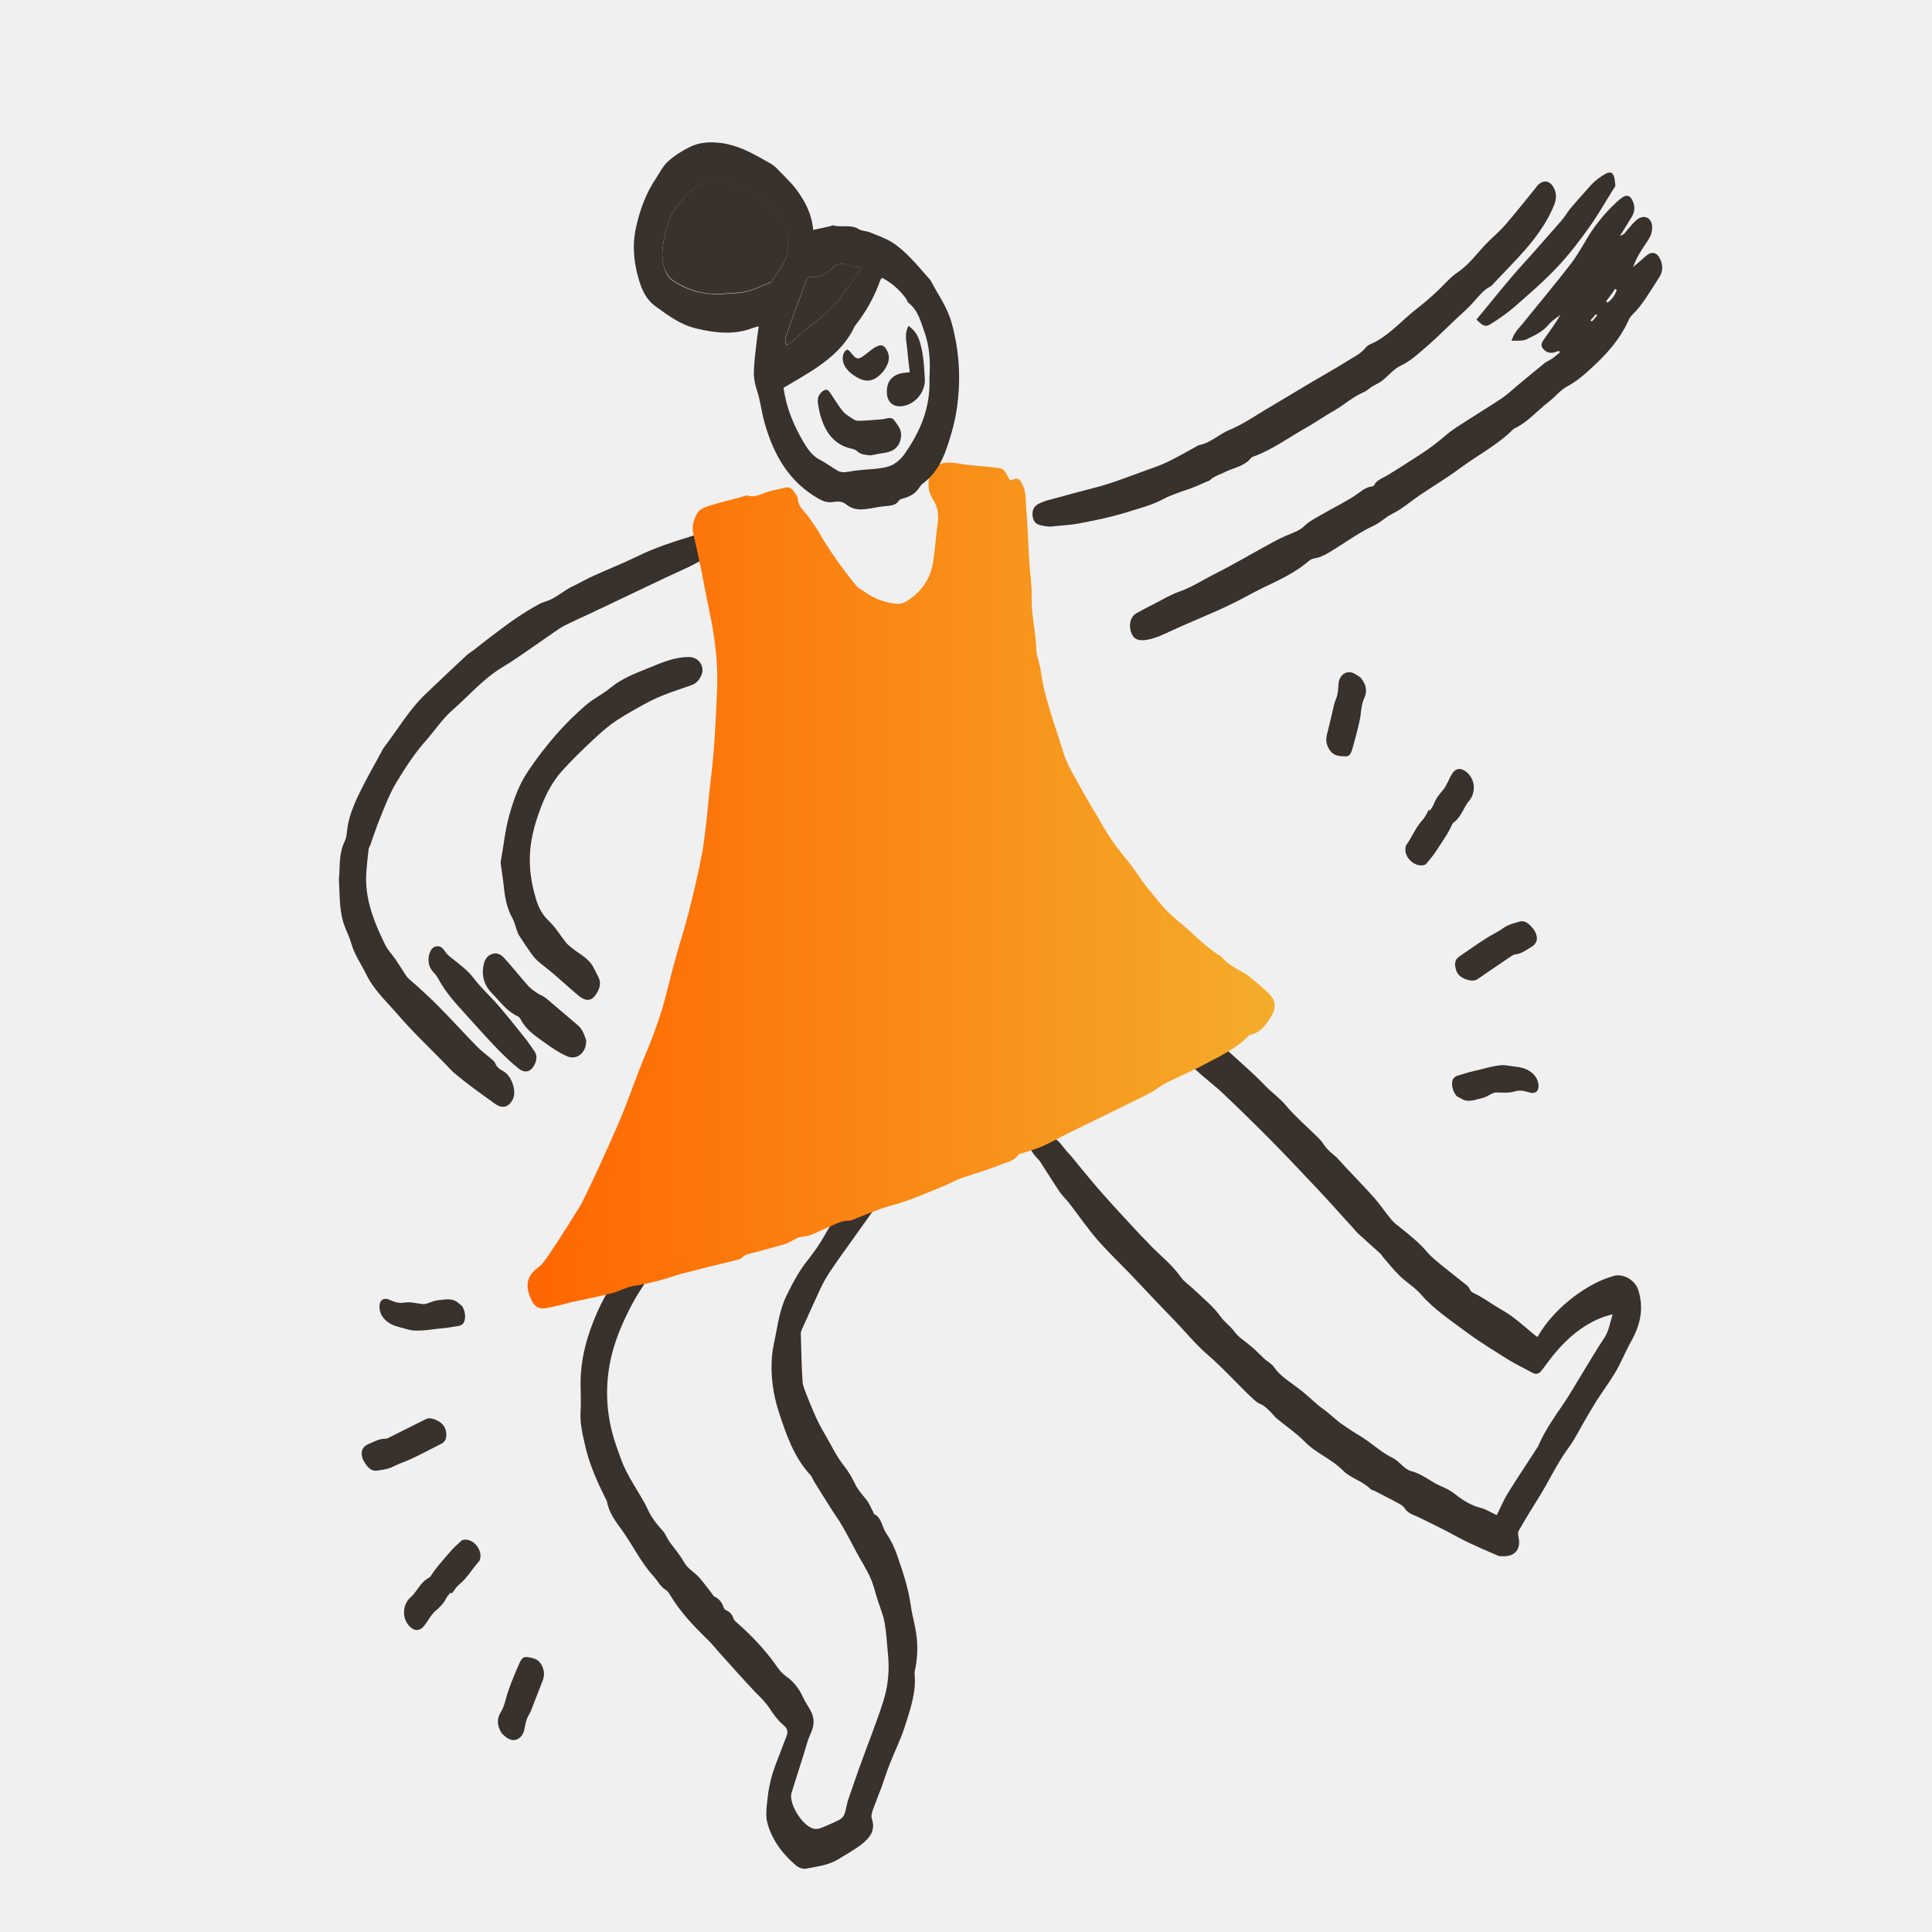
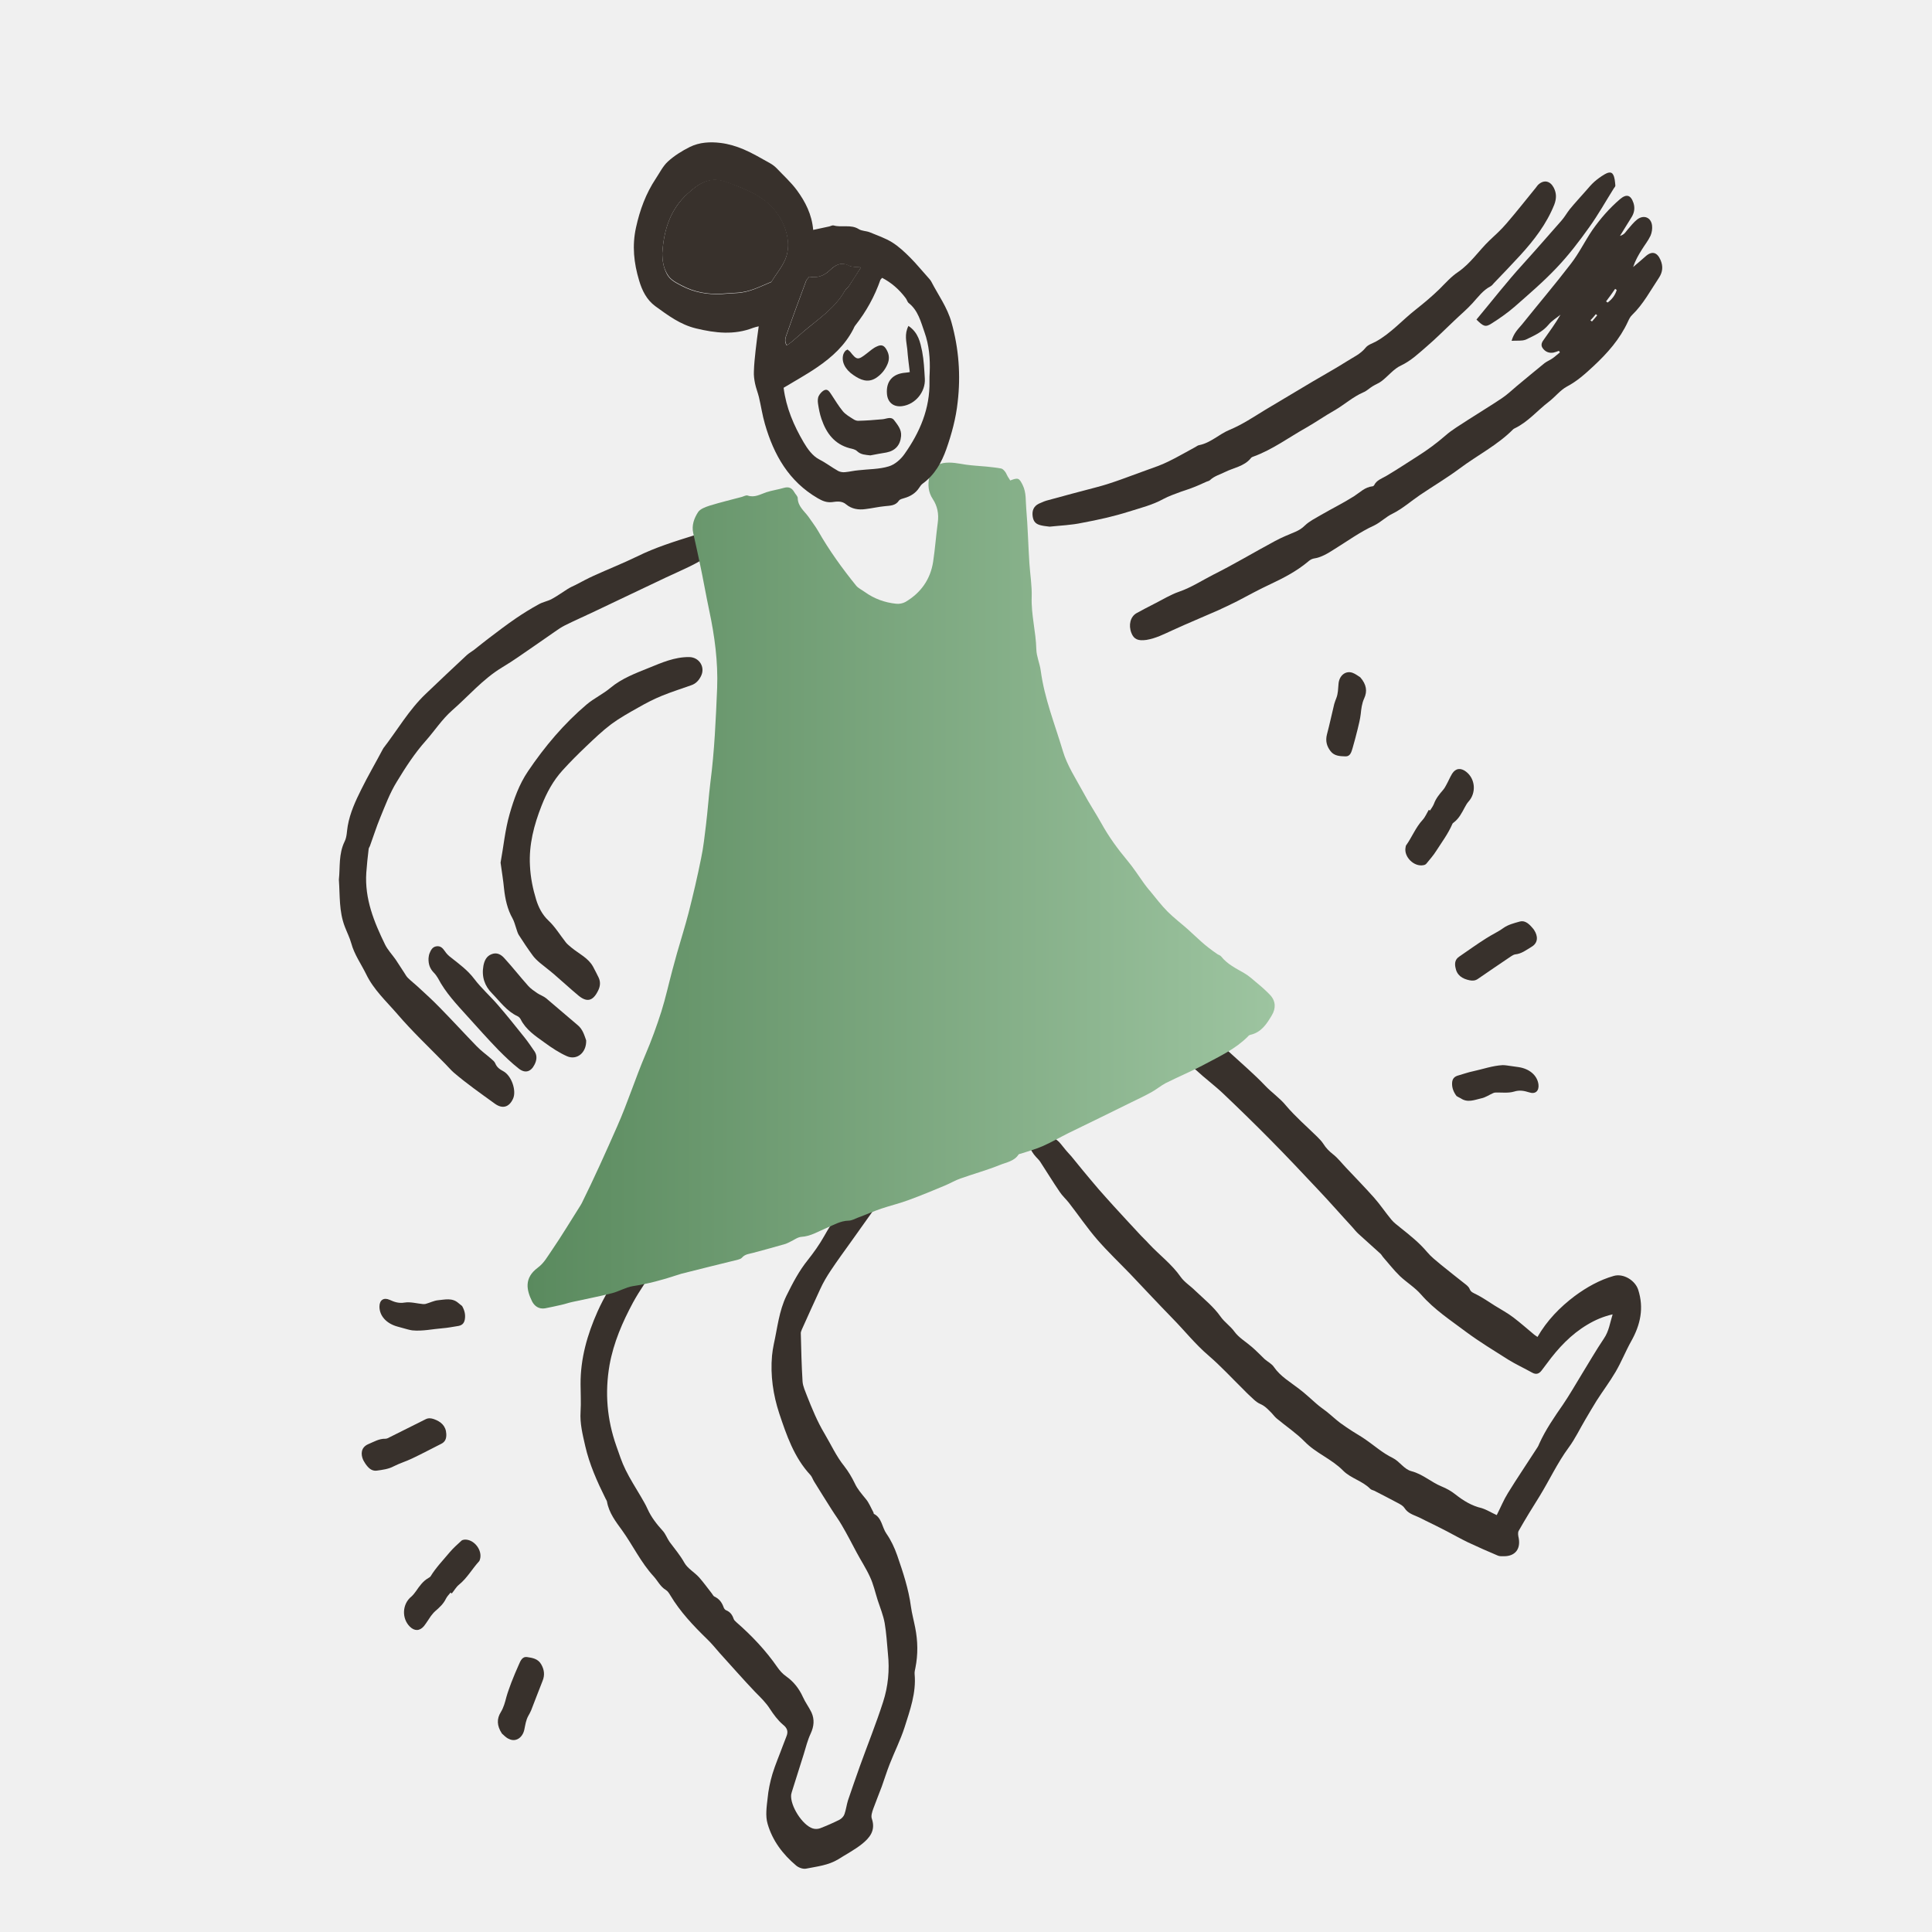
<svg xmlns="http://www.w3.org/2000/svg" width="52" height="52" viewBox="0 0 52 52" fill="none">
  <g clip-path="url(#clip0_10375_10175)">
    <path d="M40.285 40.779C40.394 40.565 40.472 40.368 40.586 40.186C40.825 39.796 41.085 39.416 41.335 39.026C41.371 38.974 41.408 38.917 41.428 38.86C41.6 38.48 41.834 38.142 42.068 37.804C42.245 37.544 42.401 37.269 42.567 36.998C42.765 36.676 42.957 36.343 43.17 36.026C43.306 35.828 43.332 35.605 43.404 35.376C43.155 35.433 42.937 35.526 42.728 35.651C42.281 35.916 41.938 36.286 41.636 36.697C41.59 36.759 41.543 36.821 41.491 36.889C41.423 36.977 41.345 37.003 41.241 36.946C41.028 36.827 40.799 36.722 40.591 36.593C40.212 36.353 39.827 36.119 39.468 35.854C39.047 35.537 38.605 35.251 38.251 34.845C38.085 34.653 37.861 34.518 37.679 34.346C37.513 34.185 37.373 34.003 37.222 33.831C37.196 33.8 37.18 33.764 37.149 33.738C36.956 33.561 36.759 33.389 36.566 33.212C36.509 33.16 36.457 33.098 36.405 33.036C36.088 32.693 35.781 32.339 35.459 32.001C35.048 31.564 34.632 31.122 34.211 30.696C33.795 30.274 33.368 29.858 32.937 29.448C32.698 29.219 32.427 29.021 32.183 28.793C31.887 28.517 31.601 28.231 31.309 27.95C31.086 27.742 30.852 27.55 30.633 27.331C30.347 27.045 30.03 26.791 29.796 26.458C29.749 26.39 29.666 26.338 29.609 26.276C29.505 26.166 29.396 26.062 29.302 25.943C29.136 25.73 28.969 25.517 28.813 25.298C28.73 25.178 28.647 25.054 28.761 24.908C28.839 24.804 29.006 24.794 29.183 24.872C29.214 24.882 29.245 24.892 29.266 24.919C29.494 25.178 29.838 25.324 30.035 25.626C30.087 25.709 30.186 25.761 30.259 25.828C30.425 25.974 30.597 26.114 30.758 26.265C30.93 26.427 31.07 26.624 31.257 26.765C31.647 27.056 31.975 27.42 32.386 27.68C32.516 27.763 32.62 27.893 32.734 28.002C32.849 28.106 32.968 28.21 33.083 28.314C33.41 28.616 33.748 28.902 34.05 29.219C34.227 29.406 34.445 29.552 34.611 29.755C34.866 30.056 35.168 30.316 35.449 30.592C35.511 30.654 35.573 30.716 35.62 30.789C35.688 30.898 35.771 30.982 35.875 31.065C36.01 31.169 36.114 31.309 36.234 31.434C36.483 31.699 36.738 31.959 36.983 32.235C37.149 32.422 37.289 32.635 37.45 32.828C37.518 32.911 37.612 32.978 37.695 33.046C37.95 33.249 38.199 33.447 38.413 33.701C38.517 33.826 38.652 33.93 38.782 34.039C39.011 34.227 39.239 34.403 39.468 34.585C39.505 34.617 39.541 34.653 39.556 34.694C39.588 34.778 39.655 34.798 39.728 34.835C39.905 34.923 40.066 35.038 40.233 35.142C40.399 35.246 40.576 35.339 40.732 35.459C40.924 35.605 41.106 35.766 41.293 35.922C41.319 35.943 41.345 35.958 41.382 35.984C41.636 35.542 41.985 35.183 42.385 34.882C42.703 34.648 43.051 34.45 43.436 34.341C43.696 34.268 44.008 34.461 44.091 34.71C44.252 35.204 44.153 35.657 43.904 36.099C43.753 36.369 43.639 36.66 43.483 36.925C43.327 37.191 43.139 37.44 42.973 37.7C42.869 37.867 42.77 38.038 42.671 38.205C42.52 38.459 42.396 38.724 42.219 38.964C41.917 39.374 41.704 39.837 41.439 40.269C41.246 40.576 41.054 40.888 40.877 41.2C40.846 41.252 40.862 41.335 40.877 41.403C40.929 41.694 40.779 41.886 40.482 41.886C40.425 41.886 40.368 41.891 40.316 41.87C40.045 41.756 39.775 41.636 39.51 41.512C39.317 41.418 39.13 41.314 38.943 41.215C38.756 41.117 38.563 41.023 38.371 40.929C38.298 40.893 38.23 40.856 38.158 40.825C38.028 40.768 37.892 40.727 37.804 40.591C37.773 40.539 37.711 40.503 37.658 40.472C37.435 40.352 37.211 40.238 36.988 40.123C36.951 40.108 36.904 40.097 36.879 40.071C36.67 39.858 36.358 39.791 36.151 39.583C35.839 39.265 35.417 39.114 35.111 38.797C34.887 38.569 34.611 38.386 34.362 38.178C34.315 38.137 34.273 38.085 34.232 38.038C34.138 37.944 34.055 37.846 33.92 37.788C33.8 37.736 33.706 37.627 33.608 37.539C33.561 37.497 33.519 37.45 33.472 37.404C33.16 37.097 32.859 36.769 32.526 36.483C32.167 36.176 31.881 35.812 31.554 35.48C31.174 35.09 30.8 34.689 30.425 34.294C30.129 33.987 29.817 33.691 29.536 33.368C29.261 33.051 29.026 32.703 28.767 32.37C28.689 32.271 28.59 32.183 28.522 32.079C28.34 31.814 28.174 31.538 27.997 31.268C27.966 31.221 27.924 31.184 27.888 31.143C27.716 30.961 27.654 30.732 27.602 30.498C27.586 30.42 27.607 30.321 27.638 30.243C27.706 30.046 27.862 30.02 28.018 30.165C28.142 30.285 28.267 30.404 28.34 30.571C28.371 30.639 28.449 30.68 28.506 30.737C28.574 30.81 28.631 30.893 28.699 30.971C28.746 31.023 28.793 31.075 28.839 31.127C28.938 31.247 29.037 31.372 29.136 31.491C29.281 31.668 29.432 31.845 29.578 32.017C29.708 32.167 29.843 32.313 29.973 32.459C30.197 32.703 30.42 32.947 30.649 33.192C30.737 33.291 30.836 33.379 30.924 33.478C31.205 33.779 31.538 34.024 31.777 34.367C31.881 34.513 32.042 34.611 32.172 34.741C32.407 34.965 32.666 35.173 32.849 35.433C32.958 35.589 33.114 35.688 33.223 35.839C33.343 36.005 33.535 36.114 33.696 36.255C33.816 36.358 33.925 36.473 34.039 36.582C34.123 36.655 34.232 36.707 34.289 36.795C34.466 37.05 34.726 37.196 34.96 37.378C35.126 37.502 35.272 37.643 35.428 37.778C35.516 37.856 35.615 37.924 35.709 37.996C35.833 38.095 35.948 38.205 36.072 38.298C36.176 38.376 36.291 38.449 36.4 38.522C36.504 38.589 36.618 38.652 36.722 38.724C36.977 38.896 37.211 39.109 37.482 39.239C37.679 39.338 37.788 39.546 37.991 39.598C38.293 39.676 38.522 39.895 38.803 40.009C38.932 40.061 39.062 40.134 39.172 40.222C39.385 40.389 39.608 40.529 39.879 40.591C40.025 40.638 40.144 40.716 40.285 40.779Z" fill="#38312c" />
    <path d="M22.563 24.851C22.708 25.137 22.641 25.361 22.547 25.569C22.303 26.13 22.038 26.681 21.798 27.243C21.648 27.597 21.481 27.935 21.289 28.262C21.029 28.704 20.805 29.167 20.561 29.619C20.488 29.76 20.4 29.89 20.316 30.025C20.114 30.358 19.921 30.696 19.708 31.018C19.443 31.429 19.162 31.835 18.892 32.245C18.481 32.859 18.07 33.473 17.659 34.092C17.446 34.409 17.222 34.721 17.04 35.053C16.754 35.584 16.515 36.135 16.406 36.738C16.276 37.487 16.338 38.205 16.588 38.917C16.666 39.136 16.734 39.354 16.838 39.562C16.957 39.806 17.108 40.04 17.248 40.279C17.311 40.389 17.378 40.498 17.43 40.617C17.529 40.836 17.675 41.023 17.836 41.2C17.914 41.283 17.956 41.408 18.023 41.502C18.158 41.684 18.304 41.855 18.418 42.058C18.507 42.219 18.694 42.318 18.819 42.458C18.938 42.593 19.042 42.739 19.157 42.885C19.183 42.916 19.198 42.958 19.23 42.973C19.354 43.03 19.427 43.124 19.474 43.254C19.484 43.29 19.516 43.332 19.547 43.342C19.651 43.384 19.708 43.462 19.744 43.566C19.755 43.602 19.786 43.633 19.817 43.66C20.233 44.023 20.613 44.424 20.925 44.876C20.987 44.965 21.065 45.053 21.154 45.115C21.362 45.261 21.507 45.448 21.611 45.677C21.674 45.818 21.772 45.947 21.84 46.088C21.928 46.28 21.908 46.468 21.819 46.66C21.736 46.837 21.689 47.029 21.632 47.216C21.528 47.539 21.429 47.866 21.325 48.189C21.315 48.225 21.299 48.267 21.294 48.303C21.263 48.599 21.596 49.125 21.876 49.213C21.939 49.234 22.017 49.229 22.074 49.208C22.251 49.14 22.428 49.062 22.594 48.979C22.651 48.948 22.708 48.891 22.729 48.828C22.771 48.709 22.786 48.579 22.823 48.459C22.927 48.152 23.036 47.84 23.145 47.533C23.353 46.956 23.582 46.389 23.769 45.807C23.904 45.391 23.946 44.949 23.899 44.512C23.873 44.237 23.858 43.956 23.811 43.685C23.774 43.477 23.691 43.275 23.624 43.072C23.556 42.859 23.509 42.64 23.416 42.443C23.312 42.214 23.171 42.001 23.052 41.777C22.922 41.533 22.797 41.288 22.656 41.049C22.573 40.904 22.474 40.773 22.386 40.633C22.225 40.378 22.064 40.123 21.908 39.869C21.876 39.817 21.856 39.749 21.814 39.702C21.372 39.229 21.169 38.626 20.972 38.038C20.81 37.544 20.732 37.019 20.779 36.489C20.79 36.385 20.805 36.281 20.826 36.182C20.925 35.74 20.966 35.288 21.169 34.871C21.336 34.533 21.507 34.206 21.741 33.915C21.902 33.712 22.058 33.493 22.183 33.27C22.407 32.864 22.688 32.5 22.974 32.136C23.187 31.866 23.39 31.596 23.608 31.33C23.717 31.195 23.842 31.076 23.962 30.945C24.071 30.831 24.164 30.706 24.196 30.545C24.232 30.368 24.32 30.28 24.43 30.285C24.58 30.296 24.684 30.42 24.7 30.597C24.716 30.779 24.658 30.951 24.549 31.086C24.44 31.221 24.352 31.372 24.258 31.517C24.06 31.824 23.837 32.115 23.624 32.412C23.384 32.75 23.145 33.083 22.906 33.421C22.724 33.675 22.537 33.93 22.36 34.196C22.256 34.352 22.157 34.518 22.079 34.69C21.908 35.053 21.746 35.423 21.58 35.787C21.564 35.823 21.549 35.865 21.554 35.901C21.564 36.328 21.575 36.759 21.601 37.185C21.611 37.316 21.674 37.446 21.72 37.57C21.856 37.913 21.996 38.257 22.188 38.579C22.365 38.876 22.506 39.193 22.724 39.463C22.833 39.603 22.927 39.76 23.005 39.921C23.078 40.082 23.192 40.207 23.301 40.342C23.39 40.446 23.442 40.586 23.509 40.706C23.514 40.721 23.514 40.748 23.525 40.748C23.738 40.857 23.738 41.106 23.858 41.278C23.982 41.455 24.076 41.657 24.149 41.865C24.305 42.318 24.456 42.77 24.518 43.243C24.544 43.431 24.596 43.618 24.632 43.805C24.705 44.169 24.71 44.533 24.638 44.892C24.627 44.944 24.612 45.001 24.617 45.058C24.664 45.563 24.492 46.031 24.346 46.493C24.237 46.831 24.076 47.149 23.946 47.481C23.868 47.679 23.806 47.882 23.733 48.085C23.66 48.282 23.577 48.48 23.504 48.683C23.473 48.771 23.436 48.88 23.468 48.958C23.572 49.27 23.405 49.468 23.197 49.634C23 49.79 22.771 49.91 22.558 50.045C22.292 50.206 21.986 50.237 21.694 50.295C21.611 50.31 21.497 50.269 21.429 50.212C21.07 49.91 20.79 49.541 20.66 49.088C20.597 48.875 20.634 48.631 20.66 48.402C20.68 48.184 20.727 47.96 20.79 47.747C20.868 47.492 20.977 47.242 21.07 46.987C21.102 46.904 21.133 46.826 21.164 46.743C21.221 46.608 21.195 46.514 21.07 46.416C20.935 46.301 20.821 46.145 20.722 45.994C20.613 45.823 20.472 45.688 20.332 45.547C20.004 45.204 19.692 44.845 19.375 44.497C19.261 44.367 19.152 44.231 19.032 44.117C18.663 43.758 18.309 43.384 18.044 42.942C18.013 42.89 17.976 42.828 17.924 42.796C17.774 42.708 17.706 42.552 17.592 42.427C17.248 42.053 17.035 41.595 16.744 41.19C16.578 40.961 16.39 40.721 16.338 40.42C16.333 40.389 16.312 40.363 16.297 40.331C16.073 39.879 15.865 39.416 15.751 38.917C15.683 38.615 15.605 38.314 15.626 37.997C15.642 37.752 15.626 37.503 15.626 37.258C15.621 36.567 15.808 35.917 16.084 35.298C16.26 34.903 16.494 34.528 16.728 34.159C17.025 33.702 17.352 33.26 17.664 32.812C17.826 32.578 17.966 32.329 18.127 32.09C18.356 31.746 18.595 31.408 18.824 31.07C18.996 30.816 19.172 30.555 19.334 30.296C19.557 29.942 19.781 29.583 19.999 29.224C20.259 28.793 20.53 28.361 20.774 27.914C21.133 27.259 21.466 26.593 21.819 25.933C21.965 25.657 22.126 25.392 22.287 25.127C22.36 25.033 22.459 24.965 22.563 24.851Z" fill="#38312c" />
    <path d="M40.685 9.173C40.747 8.955 40.867 8.851 40.966 8.731C41.403 8.185 41.855 7.655 42.281 7.098C42.5 6.817 42.656 6.49 42.858 6.193C43.072 5.887 43.316 5.606 43.602 5.361C43.779 5.211 43.893 5.247 43.966 5.465C44.013 5.616 43.982 5.746 43.898 5.871C43.805 6.017 43.717 6.167 43.602 6.349C43.727 6.313 43.758 6.235 43.805 6.183C43.888 6.089 43.966 5.985 44.065 5.907C44.242 5.772 44.439 5.85 44.465 6.069C44.476 6.157 44.46 6.261 44.424 6.344C44.361 6.479 44.263 6.599 44.184 6.729C44.096 6.869 44.013 7.015 43.956 7.187C44.065 7.093 44.174 7.005 44.278 6.911C44.455 6.745 44.6 6.781 44.694 6.999C44.767 7.171 44.751 7.322 44.653 7.473C44.424 7.816 44.231 8.185 43.93 8.476C43.878 8.523 43.846 8.591 43.815 8.658C43.597 9.131 43.264 9.506 42.89 9.854C42.666 10.062 42.448 10.26 42.172 10.405C41.99 10.504 41.855 10.686 41.683 10.816C41.377 11.05 41.127 11.357 40.768 11.529C40.752 11.534 40.742 11.544 40.727 11.555C40.305 11.981 39.764 12.252 39.286 12.61C38.943 12.865 38.574 13.084 38.22 13.323C37.976 13.489 37.747 13.692 37.487 13.822C37.3 13.91 37.159 14.061 36.983 14.144C36.598 14.321 36.265 14.566 35.911 14.784C35.74 14.893 35.568 15.002 35.355 15.034C35.298 15.044 35.24 15.085 35.194 15.127C34.892 15.377 34.554 15.553 34.2 15.72C33.894 15.86 33.597 16.027 33.296 16.183C33.129 16.266 32.958 16.349 32.786 16.427C32.375 16.609 31.965 16.776 31.559 16.963C31.33 17.067 31.112 17.181 30.857 17.223C30.639 17.254 30.519 17.212 30.451 17.035C30.368 16.822 30.425 16.599 30.587 16.505C30.742 16.417 30.909 16.334 31.07 16.25C31.288 16.141 31.502 16.006 31.73 15.928C32.063 15.813 32.355 15.621 32.661 15.465C33.223 15.184 33.758 14.862 34.31 14.566C34.492 14.467 34.684 14.389 34.871 14.311C34.965 14.269 35.043 14.222 35.121 14.144C35.246 14.025 35.407 13.947 35.558 13.858C35.854 13.687 36.161 13.536 36.447 13.354C36.608 13.25 36.738 13.11 36.941 13.089C36.956 13.089 36.972 13.078 36.983 13.063C37.05 12.922 37.191 12.881 37.315 12.808C37.606 12.636 37.887 12.449 38.173 12.267C38.428 12.106 38.672 11.924 38.901 11.726C39.083 11.565 39.302 11.44 39.505 11.305C39.811 11.107 40.123 10.92 40.425 10.717C40.565 10.624 40.695 10.499 40.825 10.39C41.07 10.187 41.319 9.979 41.569 9.776C41.636 9.724 41.72 9.693 41.792 9.641C41.86 9.594 41.917 9.537 41.985 9.485C41.974 9.469 41.969 9.459 41.959 9.443C41.912 9.459 41.86 9.48 41.813 9.49C41.694 9.511 41.59 9.469 41.522 9.371C41.46 9.287 41.501 9.204 41.559 9.131C41.709 8.918 41.865 8.705 42.001 8.471C41.891 8.559 41.767 8.632 41.678 8.741C41.512 8.939 41.283 9.038 41.065 9.142C40.955 9.183 40.836 9.163 40.685 9.173ZM43.228 8.112C43.243 8.123 43.254 8.133 43.269 8.143C43.389 8.055 43.472 7.946 43.514 7.805C43.498 7.795 43.488 7.785 43.472 7.774C43.394 7.889 43.311 8.003 43.228 8.112ZM42.989 8.487C42.978 8.476 42.962 8.466 42.952 8.455C42.905 8.513 42.858 8.57 42.806 8.622C42.822 8.632 42.833 8.643 42.848 8.653C42.895 8.601 42.942 8.544 42.989 8.487Z" fill="#38312c" />
    <path d="M9.121 23.676C9.157 23.343 9.11 22.984 9.277 22.646C9.339 22.521 9.334 22.365 9.36 22.225C9.422 21.877 9.568 21.559 9.724 21.247C9.906 20.878 10.114 20.524 10.306 20.16C10.312 20.155 10.317 20.145 10.317 20.14C10.696 19.651 11.003 19.11 11.456 18.678C11.825 18.325 12.194 17.977 12.563 17.633C12.62 17.581 12.693 17.54 12.756 17.493C12.88 17.399 13 17.295 13.125 17.202C13.38 17.009 13.629 16.817 13.889 16.64C14.087 16.505 14.29 16.38 14.498 16.266C14.607 16.203 14.737 16.183 14.846 16.125C14.992 16.047 15.127 15.948 15.267 15.86C15.34 15.813 15.418 15.777 15.496 15.741C15.657 15.657 15.818 15.569 15.98 15.496C16.37 15.319 16.765 15.163 17.15 14.976C17.633 14.737 18.148 14.576 18.663 14.415C18.808 14.368 18.98 14.383 19.131 14.399C19.313 14.42 19.396 14.617 19.292 14.768C19.256 14.825 19.193 14.867 19.136 14.909C18.767 15.179 18.346 15.345 17.935 15.538C17.295 15.839 16.661 16.146 16.021 16.448C15.751 16.578 15.475 16.697 15.205 16.832C15.111 16.879 15.028 16.936 14.945 16.994C14.763 17.119 14.581 17.248 14.399 17.373C14.102 17.576 13.816 17.784 13.51 17.966C12.995 18.278 12.61 18.736 12.163 19.126C11.898 19.36 11.7 19.666 11.461 19.937C11.159 20.275 10.915 20.654 10.681 21.039C10.494 21.341 10.369 21.679 10.234 22.006C10.13 22.256 10.052 22.511 9.958 22.766C9.948 22.797 9.922 22.823 9.922 22.854C9.896 23.062 9.875 23.275 9.859 23.488C9.812 24.191 10.067 24.814 10.364 25.423C10.436 25.569 10.556 25.693 10.65 25.828C10.728 25.948 10.806 26.068 10.884 26.187C10.915 26.234 10.941 26.286 10.982 26.323C11.076 26.416 11.185 26.499 11.279 26.588C11.466 26.759 11.653 26.931 11.83 27.113C12.168 27.456 12.49 27.81 12.828 28.158C12.948 28.283 13.088 28.382 13.218 28.496C13.26 28.532 13.307 28.569 13.328 28.616C13.369 28.72 13.442 28.777 13.541 28.829C13.77 28.948 13.91 29.364 13.806 29.578C13.702 29.801 13.525 29.853 13.322 29.708C12.948 29.437 12.568 29.172 12.215 28.87C12.132 28.798 12.059 28.709 11.981 28.631C11.549 28.189 11.097 27.763 10.696 27.295C10.4 26.952 10.057 26.64 9.854 26.218C9.719 25.943 9.537 25.693 9.454 25.387C9.412 25.236 9.339 25.095 9.282 24.945C9.121 24.529 9.152 24.113 9.121 23.676Z" fill="#38312c" />
    <path d="M28.252 14.175C28.179 14.165 28.106 14.16 28.038 14.144C27.882 14.113 27.815 14.045 27.794 13.895C27.773 13.739 27.825 13.624 27.96 13.557C28.049 13.515 28.137 13.479 28.226 13.458C28.647 13.343 29.068 13.229 29.489 13.12C29.957 13 30.399 12.818 30.852 12.657C31.054 12.584 31.257 12.517 31.444 12.423C31.694 12.303 31.928 12.163 32.172 12.033C32.209 12.012 32.24 11.986 32.276 11.981C32.588 11.919 32.812 11.685 33.093 11.57C33.441 11.425 33.748 11.217 34.065 11.024C34.486 10.775 34.908 10.52 35.329 10.27C35.636 10.088 35.948 9.917 36.244 9.729C36.421 9.615 36.618 9.532 36.759 9.355C36.821 9.277 36.946 9.241 37.04 9.189C37.44 8.965 37.742 8.617 38.1 8.336C38.324 8.159 38.542 7.977 38.745 7.779C38.906 7.618 39.062 7.441 39.25 7.317C39.582 7.088 39.801 6.75 40.082 6.479C40.243 6.329 40.409 6.178 40.55 6.011C40.82 5.699 41.075 5.372 41.335 5.055C41.361 5.023 41.382 4.987 41.413 4.961C41.564 4.831 41.725 4.873 41.818 5.049C41.896 5.2 41.896 5.341 41.834 5.507C41.626 6.027 41.293 6.459 40.924 6.864C40.69 7.119 40.446 7.374 40.206 7.623C40.18 7.655 40.154 7.686 40.118 7.707C39.915 7.811 39.785 7.993 39.634 8.159C39.478 8.331 39.302 8.476 39.135 8.637C38.891 8.866 38.657 9.105 38.407 9.319C38.189 9.506 37.981 9.709 37.705 9.839C37.513 9.927 37.367 10.119 37.19 10.255C37.118 10.312 37.029 10.343 36.946 10.395C36.858 10.447 36.785 10.525 36.691 10.561C36.405 10.686 36.176 10.899 35.911 11.05C35.662 11.191 35.417 11.362 35.162 11.508C34.689 11.773 34.252 12.101 33.738 12.288C33.706 12.298 33.675 12.314 33.66 12.34C33.483 12.553 33.202 12.589 32.973 12.704C32.838 12.771 32.682 12.813 32.568 12.922C32.542 12.948 32.495 12.953 32.464 12.969C32.354 13.016 32.25 13.068 32.141 13.109C32.027 13.156 31.907 13.193 31.788 13.234C31.626 13.297 31.46 13.349 31.309 13.432C31.018 13.593 30.696 13.671 30.384 13.77C29.973 13.9 29.552 13.993 29.13 14.071C28.839 14.134 28.543 14.144 28.252 14.175Z" fill="#38312c" />
    <path d="M13.473 23.218C13.551 22.797 13.593 22.339 13.717 21.908C13.832 21.507 13.972 21.112 14.211 20.759C14.664 20.088 15.179 19.479 15.792 18.959C15.99 18.793 16.234 18.679 16.432 18.512C16.739 18.257 17.103 18.122 17.462 17.977C17.81 17.836 18.158 17.68 18.553 17.685C18.819 17.691 18.985 17.951 18.871 18.19C18.814 18.309 18.73 18.403 18.6 18.445C18.34 18.538 18.075 18.621 17.82 18.725C17.602 18.814 17.389 18.923 17.181 19.043C16.931 19.183 16.681 19.323 16.453 19.49C16.213 19.672 15.995 19.88 15.777 20.088C15.558 20.296 15.345 20.509 15.142 20.733C14.887 21.013 14.711 21.341 14.575 21.689C14.373 22.204 14.232 22.735 14.264 23.301C14.279 23.619 14.341 23.92 14.43 24.211C14.492 24.414 14.591 24.617 14.763 24.778C14.945 24.95 15.075 25.168 15.231 25.366C15.272 25.418 15.329 25.459 15.382 25.506C15.584 25.673 15.834 25.782 15.964 26.021C16.016 26.12 16.068 26.219 16.115 26.317C16.172 26.442 16.151 26.567 16.089 26.681C15.954 26.947 15.792 26.983 15.563 26.791C15.345 26.609 15.137 26.416 14.919 26.229C14.794 26.12 14.659 26.021 14.534 25.917C14.461 25.855 14.388 25.787 14.336 25.714C14.206 25.537 14.082 25.35 13.962 25.163C13.931 25.111 13.915 25.049 13.894 24.986C13.863 24.898 13.842 24.804 13.796 24.721C13.655 24.471 13.598 24.201 13.567 23.925C13.546 23.702 13.509 23.478 13.473 23.218Z" fill="#38312c" />
    <path d="M39.739 8.601C40.16 8.097 40.555 7.587 40.986 7.114C41.335 6.729 41.678 6.334 42.026 5.939C42.11 5.845 42.172 5.731 42.25 5.632C42.391 5.46 42.541 5.299 42.687 5.133C42.76 5.049 42.833 4.961 42.916 4.888C42.999 4.815 43.087 4.753 43.181 4.696C43.254 4.654 43.363 4.602 43.415 4.696C43.462 4.774 43.467 4.888 43.477 4.987C43.483 5.013 43.456 5.044 43.436 5.07C43.217 5.419 43.014 5.783 42.775 6.115C42.505 6.495 42.219 6.869 41.897 7.207C41.543 7.582 41.153 7.915 40.763 8.258C40.571 8.424 40.362 8.57 40.149 8.705C39.983 8.814 39.926 8.788 39.739 8.601Z" fill="#38312c" />
    <path d="M15.777 28.002C15.787 28.335 15.527 28.543 15.262 28.429C15.049 28.335 14.846 28.2 14.654 28.059C14.409 27.883 14.155 27.716 14.014 27.435C13.998 27.404 13.967 27.368 13.931 27.352C13.64 27.217 13.458 26.957 13.245 26.739C13.042 26.536 12.959 26.286 13.011 25.995C13.037 25.855 13.094 25.735 13.229 25.683C13.369 25.626 13.484 25.688 13.572 25.787C13.796 26.031 13.998 26.291 14.222 26.541C14.29 26.614 14.373 26.671 14.456 26.728C14.534 26.78 14.628 26.811 14.7 26.869C14.986 27.108 15.262 27.352 15.548 27.591C15.688 27.706 15.73 27.872 15.777 28.002Z" fill="#38312c" />
    <path d="M11.534 25.792C11.539 25.771 11.539 25.714 11.56 25.662C11.596 25.574 11.638 25.485 11.747 25.47C11.861 25.454 11.918 25.522 11.976 25.605C12.017 25.667 12.074 25.725 12.137 25.771C12.36 25.948 12.584 26.109 12.761 26.343C12.953 26.598 13.203 26.817 13.411 27.061C13.655 27.342 13.884 27.633 14.118 27.924C14.217 28.049 14.305 28.179 14.394 28.309C14.461 28.418 14.446 28.538 14.388 28.652C14.29 28.85 14.134 28.897 13.962 28.761C13.77 28.611 13.593 28.439 13.421 28.267C13.135 27.971 12.86 27.664 12.584 27.357C12.293 27.035 11.991 26.718 11.788 26.328C11.757 26.276 11.721 26.224 11.674 26.177C11.575 26.073 11.528 25.959 11.534 25.792Z" fill="#38312c" />
    <path d="M12.127 42.864C12.085 42.916 12.033 42.968 12.002 43.03C11.934 43.171 11.825 43.269 11.71 43.368C11.669 43.405 11.633 43.451 11.596 43.498C11.534 43.587 11.476 43.685 11.409 43.769C11.294 43.904 11.154 43.904 11.029 43.779C10.806 43.555 10.826 43.171 11.071 42.973C11.118 42.931 11.159 42.879 11.196 42.827C11.289 42.692 11.383 42.557 11.528 42.474C11.549 42.463 11.57 42.448 11.586 42.432C11.731 42.193 11.929 41.99 12.106 41.777C12.199 41.668 12.309 41.569 12.418 41.47C12.438 41.449 12.47 41.444 12.501 41.439C12.761 41.423 12.995 41.73 12.917 41.975C12.912 41.99 12.906 42.011 12.896 42.021C12.709 42.224 12.574 42.474 12.355 42.651C12.277 42.713 12.225 42.812 12.158 42.89C12.142 42.874 12.132 42.869 12.127 42.864Z" fill="#38312c" />
    <path d="M9.838 39.401C9.818 39.364 9.792 39.333 9.776 39.297C9.708 39.146 9.708 38.959 9.911 38.87C10.062 38.808 10.202 38.719 10.374 38.724C10.41 38.724 10.452 38.704 10.488 38.683C10.811 38.522 11.133 38.361 11.456 38.199C11.528 38.163 11.596 38.168 11.674 38.194C11.866 38.262 12.002 38.376 12.012 38.594C12.017 38.709 11.991 38.803 11.877 38.86C11.617 38.99 11.357 39.13 11.092 39.255C10.93 39.333 10.754 39.385 10.592 39.468C10.457 39.541 10.291 39.562 10.135 39.583C10 39.598 9.911 39.505 9.838 39.401Z" fill="#38312c" />
    <path d="M13.51 46.66C13.369 46.447 13.369 46.259 13.479 46.083C13.556 45.958 13.593 45.817 13.629 45.677C13.666 45.542 13.718 45.412 13.764 45.282C13.827 45.12 13.895 44.959 13.967 44.798C14.009 44.699 14.061 44.58 14.186 44.6C14.326 44.621 14.477 44.642 14.565 44.793C14.649 44.938 14.669 45.084 14.602 45.245C14.498 45.505 14.399 45.77 14.295 46.036C14.274 46.088 14.243 46.14 14.217 46.187C14.155 46.301 14.139 46.426 14.113 46.55C14.066 46.774 13.879 46.894 13.702 46.805C13.619 46.774 13.556 46.696 13.51 46.66Z" fill="#38312c" />
    <path d="M12.438 35.152C12.506 35.272 12.532 35.386 12.511 35.511C12.491 35.626 12.428 35.678 12.309 35.693C12.178 35.714 12.043 35.74 11.913 35.75C11.643 35.771 11.373 35.834 11.097 35.807C11.055 35.802 11.019 35.792 10.977 35.782C10.884 35.755 10.785 35.73 10.691 35.703C10.395 35.62 10.213 35.412 10.213 35.168C10.213 34.991 10.327 34.913 10.489 34.986C10.613 35.043 10.733 35.085 10.889 35.059C11.05 35.033 11.222 35.085 11.388 35.1C11.409 35.1 11.435 35.1 11.456 35.095C11.57 35.064 11.679 35.007 11.789 34.996C11.97 34.981 12.168 34.923 12.335 35.069C12.371 35.1 12.407 35.126 12.438 35.152Z" fill="#38312c" />
    <path d="M38.49 21.814C38.527 21.757 38.568 21.7 38.594 21.637C38.646 21.492 38.74 21.378 38.839 21.263C38.875 21.221 38.906 21.169 38.932 21.117C38.984 21.024 39.026 20.92 39.083 20.826C39.177 20.675 39.317 20.66 39.458 20.769C39.712 20.962 39.738 21.341 39.525 21.575C39.483 21.622 39.452 21.679 39.421 21.736C39.343 21.882 39.27 22.027 39.135 22.131C39.114 22.147 39.093 22.163 39.088 22.183C38.974 22.444 38.807 22.667 38.657 22.901C38.579 23.026 38.48 23.135 38.392 23.244C38.376 23.265 38.345 23.281 38.313 23.286C38.059 23.338 37.783 23.062 37.83 22.813C37.835 22.797 37.835 22.776 37.84 22.761C38.002 22.537 38.1 22.272 38.293 22.064C38.36 21.991 38.402 21.887 38.454 21.799C38.469 21.804 38.48 21.809 38.49 21.814Z" fill="#38312c" />
    <path d="M41.22 24.945C41.246 24.976 41.278 25.007 41.298 25.044C41.387 25.184 41.413 25.371 41.22 25.485C41.08 25.569 40.95 25.673 40.778 25.688C40.742 25.694 40.7 25.72 40.669 25.74C40.367 25.943 40.071 26.146 39.775 26.349C39.707 26.395 39.639 26.401 39.556 26.385C39.353 26.343 39.208 26.25 39.172 26.032C39.151 25.922 39.166 25.823 39.27 25.751C39.515 25.584 39.749 25.413 39.998 25.257C40.149 25.158 40.316 25.085 40.466 24.976C40.591 24.887 40.752 24.846 40.903 24.804C41.028 24.768 41.132 24.846 41.22 24.945Z" fill="#38312c" />
    <path d="M36.613 18.231C36.78 18.424 36.806 18.606 36.717 18.798C36.655 18.933 36.639 19.074 36.624 19.219C36.608 19.36 36.572 19.495 36.54 19.63C36.499 19.802 36.452 19.968 36.405 20.135C36.374 20.239 36.343 20.363 36.213 20.358C36.072 20.353 35.916 20.353 35.812 20.218C35.708 20.083 35.672 19.942 35.714 19.771C35.786 19.5 35.844 19.225 35.911 18.949C35.927 18.892 35.948 18.84 35.968 18.788C36.015 18.668 36.015 18.538 36.026 18.413C36.041 18.185 36.213 18.044 36.4 18.107C36.488 18.138 36.561 18.2 36.613 18.231Z" fill="#38312c" />
    <path d="M39.203 29.5C39.12 29.39 39.078 29.276 39.083 29.151C39.088 29.037 39.14 28.974 39.26 28.943C39.39 28.907 39.515 28.86 39.645 28.834C39.91 28.777 40.17 28.683 40.446 28.668C40.487 28.668 40.529 28.673 40.565 28.678C40.664 28.694 40.763 28.704 40.862 28.72C41.163 28.761 41.376 28.943 41.408 29.188C41.428 29.364 41.324 29.458 41.158 29.401C41.023 29.359 40.903 29.333 40.752 29.38C40.596 29.427 40.42 29.401 40.253 29.406C40.232 29.406 40.206 29.411 40.186 29.422C40.082 29.468 39.978 29.541 39.868 29.562C39.686 29.604 39.499 29.687 39.317 29.562C39.276 29.541 39.234 29.52 39.203 29.5Z" fill="#38312c" />
    <path d="M27.191 12.932C27.404 12.849 27.43 12.865 27.524 13.052C27.628 13.26 27.602 13.484 27.622 13.697C27.664 14.18 27.674 14.669 27.706 15.158C27.726 15.465 27.778 15.766 27.768 16.073C27.752 16.546 27.882 17.004 27.893 17.477C27.898 17.67 27.986 17.857 28.012 18.054C28.111 18.798 28.392 19.495 28.605 20.207C28.72 20.602 28.959 20.961 29.156 21.325C29.307 21.611 29.489 21.882 29.645 22.162C29.843 22.521 30.082 22.849 30.347 23.166C30.508 23.358 30.644 23.572 30.789 23.774C30.841 23.842 30.893 23.915 30.95 23.977C31.106 24.164 31.252 24.362 31.424 24.534C31.595 24.705 31.788 24.851 31.97 25.012C32.032 25.069 32.094 25.126 32.157 25.184C32.214 25.236 32.271 25.288 32.328 25.34C32.391 25.397 32.458 25.454 32.526 25.506C32.604 25.568 32.687 25.626 32.77 25.683C32.802 25.704 32.848 25.714 32.869 25.745C33.036 25.953 33.264 26.062 33.488 26.192C33.623 26.27 33.738 26.38 33.857 26.478C33.972 26.572 34.081 26.671 34.185 26.78C34.341 26.946 34.341 27.144 34.232 27.326C34.096 27.555 33.951 27.784 33.66 27.851C33.628 27.856 33.602 27.877 33.582 27.903C33.254 28.231 32.843 28.423 32.443 28.636C32.094 28.824 31.73 28.974 31.377 29.151C31.247 29.219 31.132 29.318 31.002 29.39C30.826 29.489 30.638 29.578 30.456 29.666C29.89 29.947 29.323 30.222 28.756 30.498C28.527 30.612 28.304 30.742 28.07 30.846C27.882 30.93 27.68 30.982 27.482 31.049C27.461 31.054 27.425 31.06 27.414 31.075C27.295 31.257 27.087 31.283 26.91 31.356C26.562 31.496 26.203 31.595 25.849 31.72C25.714 31.767 25.584 31.845 25.449 31.902C25.126 32.037 24.804 32.172 24.476 32.292C24.227 32.386 23.967 32.448 23.717 32.531C23.504 32.604 23.296 32.698 23.083 32.776C23.005 32.807 22.922 32.854 22.838 32.854C22.62 32.859 22.433 32.973 22.246 33.051C22.022 33.145 21.819 33.275 21.57 33.29C21.471 33.296 21.372 33.374 21.273 33.42C21.232 33.441 21.19 33.462 21.148 33.478C20.862 33.561 20.576 33.639 20.285 33.717C20.171 33.748 20.051 33.753 19.968 33.852C19.947 33.878 19.9 33.894 19.864 33.904C19.354 34.029 18.845 34.154 18.335 34.284C18.299 34.294 18.262 34.31 18.221 34.32C17.831 34.45 17.441 34.554 17.035 34.616C16.838 34.648 16.656 34.762 16.463 34.809C16.115 34.897 15.756 34.965 15.402 35.043C15.304 35.064 15.205 35.1 15.106 35.121C14.96 35.152 14.815 35.188 14.669 35.214C14.508 35.24 14.388 35.157 14.321 35.027C14.17 34.72 14.102 34.398 14.472 34.122C14.648 33.992 14.737 33.816 14.851 33.654C15.122 33.259 15.366 32.848 15.621 32.448C15.631 32.427 15.647 32.406 15.657 32.386C15.995 31.704 16.307 31.008 16.614 30.311C16.895 29.676 17.103 29.016 17.373 28.382C17.534 28.007 17.675 27.617 17.8 27.227C17.914 26.863 17.997 26.484 18.096 26.114C18.138 25.964 18.179 25.808 18.221 25.657C18.325 25.293 18.439 24.934 18.533 24.57C18.658 24.081 18.772 23.592 18.871 23.098C18.933 22.807 18.964 22.506 19.001 22.209C19.048 21.824 19.074 21.44 19.12 21.06C19.23 20.218 19.266 19.37 19.302 18.517C19.328 17.81 19.235 17.118 19.089 16.432C19.001 16.016 18.928 15.595 18.84 15.179C18.782 14.903 18.72 14.622 18.658 14.347C18.611 14.139 18.684 13.946 18.788 13.785C18.845 13.697 18.99 13.645 19.105 13.608C19.391 13.52 19.677 13.452 19.968 13.374C20.02 13.359 20.082 13.322 20.124 13.338C20.311 13.4 20.457 13.307 20.623 13.25C20.779 13.198 20.946 13.177 21.102 13.13C21.232 13.094 21.315 13.135 21.377 13.244C21.408 13.302 21.471 13.354 21.471 13.406C21.476 13.629 21.642 13.749 21.757 13.905C21.845 14.035 21.944 14.16 22.022 14.295C22.318 14.815 22.672 15.304 23.046 15.766C23.104 15.834 23.197 15.876 23.275 15.933C23.53 16.115 23.811 16.219 24.123 16.25C24.201 16.26 24.3 16.24 24.367 16.203C24.783 15.959 25.043 15.595 25.116 15.116C25.168 14.768 25.194 14.409 25.241 14.061C25.272 13.832 25.23 13.619 25.106 13.432C24.981 13.244 24.97 13.042 25.012 12.839C25.048 12.646 25.163 12.506 25.386 12.464C25.6 12.428 25.792 12.475 25.995 12.506C26.182 12.532 26.369 12.542 26.551 12.558C26.686 12.574 26.816 12.584 26.946 12.61C26.993 12.62 27.035 12.672 27.066 12.714C27.102 12.792 27.144 12.865 27.191 12.932Z" fill="url(#paint0_linear_10375_10175)" />
    <path d="M20.421 8.783C20.358 8.798 20.311 8.809 20.27 8.824C19.76 9.022 19.256 8.965 18.736 8.84C18.304 8.736 17.977 8.486 17.639 8.242C17.404 8.07 17.28 7.816 17.202 7.55C17.061 7.082 17.009 6.614 17.119 6.12C17.223 5.647 17.384 5.21 17.649 4.81C17.753 4.654 17.841 4.472 17.977 4.347C18.148 4.191 18.356 4.061 18.564 3.957C18.824 3.827 19.12 3.812 19.401 3.848C19.609 3.874 19.817 3.936 20.015 4.02C20.259 4.124 20.493 4.264 20.727 4.394C20.79 4.43 20.847 4.472 20.899 4.524C21.086 4.722 21.289 4.904 21.45 5.122C21.674 5.429 21.851 5.767 21.887 6.188C22.038 6.157 22.178 6.126 22.324 6.094C22.36 6.084 22.407 6.058 22.438 6.068C22.657 6.131 22.901 6.032 23.114 6.167C23.197 6.219 23.312 6.214 23.405 6.25C23.608 6.334 23.821 6.406 24.009 6.521C24.185 6.63 24.346 6.781 24.497 6.932C24.659 7.093 24.804 7.275 24.96 7.446C24.997 7.488 25.038 7.53 25.064 7.576C25.251 7.94 25.496 8.268 25.61 8.679C25.808 9.386 25.86 10.104 25.776 10.821C25.73 11.253 25.615 11.679 25.47 12.09C25.345 12.444 25.158 12.782 24.835 13.016C24.799 13.042 24.768 13.083 24.742 13.125C24.648 13.271 24.508 13.359 24.341 13.406C24.289 13.421 24.222 13.437 24.196 13.473C24.102 13.614 23.962 13.608 23.816 13.624C23.645 13.64 23.473 13.681 23.296 13.702C23.109 13.728 22.927 13.702 22.776 13.577C22.657 13.473 22.516 13.499 22.391 13.515C22.241 13.53 22.131 13.479 22.012 13.411C21.232 12.959 20.826 12.241 20.587 11.409C20.519 11.175 20.483 10.925 20.426 10.686C20.395 10.561 20.348 10.447 20.322 10.322C20.301 10.218 20.285 10.104 20.291 10C20.296 9.807 20.317 9.62 20.337 9.433C20.358 9.225 20.389 9.022 20.421 8.783ZM21.091 10.437C21.159 10.977 21.367 11.456 21.632 11.908C21.736 12.085 21.871 12.272 22.043 12.361C22.225 12.454 22.386 12.579 22.563 12.678C22.615 12.704 22.683 12.714 22.74 12.709C22.864 12.698 22.984 12.667 23.109 12.657C23.379 12.626 23.665 12.631 23.92 12.553C24.081 12.506 24.242 12.366 24.341 12.225C24.757 11.638 25.033 10.998 25.017 10.26C25.017 10.182 25.017 10.098 25.023 10.021C25.038 9.651 25.007 9.287 24.882 8.939C24.783 8.658 24.71 8.356 24.461 8.159C24.419 8.128 24.409 8.06 24.372 8.018C24.201 7.79 23.993 7.608 23.743 7.478C23.717 7.509 23.702 7.519 23.697 7.53C23.541 7.977 23.317 8.382 23.026 8.752C23 8.783 22.984 8.819 22.968 8.856C22.745 9.292 22.396 9.61 22.001 9.88C21.715 10.078 21.409 10.244 21.091 10.437ZM17.826 6.812C17.826 7.015 17.857 7.207 17.956 7.389C18.044 7.545 18.195 7.613 18.34 7.691C18.684 7.873 19.048 7.935 19.433 7.914C19.568 7.904 19.703 7.894 19.833 7.888C20.166 7.873 20.457 7.717 20.759 7.592C20.899 7.358 21.096 7.14 21.169 6.885C21.258 6.578 21.19 6.245 21.044 5.959C20.961 5.793 20.842 5.632 20.706 5.507C20.41 5.236 20.036 5.086 19.666 4.945C19.5 4.883 19.323 4.82 19.136 4.852C18.881 4.893 18.699 5.044 18.512 5.21C18.039 5.632 17.867 6.193 17.826 6.812ZM21.783 7.446C21.752 7.488 21.71 7.519 21.695 7.561C21.518 8.034 21.341 8.512 21.174 8.991C21.143 9.079 21.096 9.183 21.174 9.298C21.227 9.261 21.273 9.23 21.31 9.199C21.424 9.1 21.538 9.001 21.653 8.902C22.043 8.575 22.474 8.289 22.735 7.831C22.761 7.784 22.812 7.753 22.844 7.706C22.948 7.545 23.052 7.384 23.171 7.197C23.036 7.181 22.932 7.192 22.854 7.155C22.641 7.041 22.48 7.134 22.339 7.27C22.183 7.42 22.006 7.493 21.783 7.446Z" fill="#38312c" />
    <path d="M17.826 6.812C17.867 6.193 18.034 5.637 18.517 5.2C18.704 5.034 18.887 4.883 19.141 4.841C19.328 4.81 19.505 4.873 19.672 4.935C20.041 5.081 20.415 5.226 20.712 5.497C20.847 5.621 20.966 5.783 21.05 5.949C21.195 6.24 21.263 6.573 21.174 6.875C21.102 7.129 20.904 7.348 20.764 7.582C20.462 7.707 20.176 7.863 19.838 7.878C19.703 7.883 19.568 7.899 19.438 7.904C19.053 7.93 18.689 7.863 18.346 7.681C18.2 7.603 18.049 7.535 17.961 7.379C17.857 7.207 17.826 7.015 17.826 6.812Z" fill="#38312c" />
    <path d="M21.783 7.447C22.006 7.488 22.183 7.421 22.344 7.265C22.48 7.135 22.646 7.036 22.859 7.15C22.932 7.192 23.041 7.176 23.176 7.192C23.057 7.384 22.953 7.545 22.849 7.701C22.818 7.748 22.766 7.779 22.74 7.826C22.48 8.289 22.048 8.57 21.658 8.897C21.544 8.996 21.429 9.095 21.315 9.194C21.273 9.23 21.232 9.256 21.18 9.293C21.102 9.178 21.148 9.074 21.18 8.986C21.346 8.507 21.523 8.034 21.7 7.556C21.71 7.519 21.752 7.488 21.783 7.447Z" fill="#38312c" />
    <path d="M23.426 12.257C23.296 12.241 23.171 12.241 23.067 12.142C23.021 12.095 22.937 12.08 22.87 12.064C22.459 11.955 22.241 11.659 22.111 11.279C22.064 11.144 22.038 11.003 22.017 10.863C22.007 10.795 22.007 10.712 22.038 10.655C22.069 10.593 22.131 10.525 22.194 10.499C22.282 10.463 22.329 10.551 22.376 10.619C22.475 10.769 22.568 10.925 22.683 11.066C22.755 11.154 22.865 11.217 22.963 11.279C23 11.305 23.052 11.326 23.093 11.326C23.312 11.321 23.535 11.305 23.754 11.284C23.863 11.274 23.983 11.201 24.066 11.31C24.159 11.435 24.269 11.56 24.253 11.737C24.232 11.981 24.097 12.132 23.858 12.179C23.717 12.199 23.572 12.231 23.426 12.257Z" fill="#38312c" />
    <path d="M24.451 8.772C24.721 8.954 24.768 9.214 24.82 9.459C24.866 9.698 24.877 9.948 24.892 10.192C24.913 10.546 24.638 10.884 24.284 10.931C24.055 10.962 23.894 10.837 23.873 10.608C23.842 10.265 24.024 10.057 24.372 10.031C24.404 10.031 24.435 10.021 24.487 10.015C24.461 9.807 24.435 9.604 24.419 9.396C24.398 9.199 24.336 8.996 24.451 8.772Z" fill="#38312c" />
    <path d="M22.812 9.407C22.844 9.433 22.864 9.448 22.88 9.464C23.062 9.698 23.093 9.698 23.332 9.511C23.421 9.443 23.504 9.365 23.603 9.324C23.733 9.261 23.806 9.303 23.873 9.433C23.936 9.552 23.941 9.672 23.889 9.797C23.821 9.958 23.717 10.083 23.572 10.177C23.353 10.312 23.156 10.223 22.974 10.098C22.74 9.942 22.641 9.729 22.698 9.537C22.708 9.506 22.724 9.48 22.745 9.454C22.755 9.433 22.781 9.428 22.812 9.407Z" fill="#38312c" />
  </g>
  <defs>
    <linearGradient id="paint0_linear_10375_10175" x1="14.196" y1="23.84" x2="34.299" y2="23.84" gradientUnits="userSpaceOnUse">
-       <stop stop-color="#FF6600" />
-       <stop offset="1" stop-color="#F4AC2B" />
+       <stop stop-color="#5A8A5E" />
+       <stop offset="1" stop-color="#9DC4A0" />
    </linearGradient>
    <clipPath id="clip0_10375_10175">
      <rect width="52" height="52" rx="12" fill="white" />
    </clipPath>
  </defs>
</svg>
